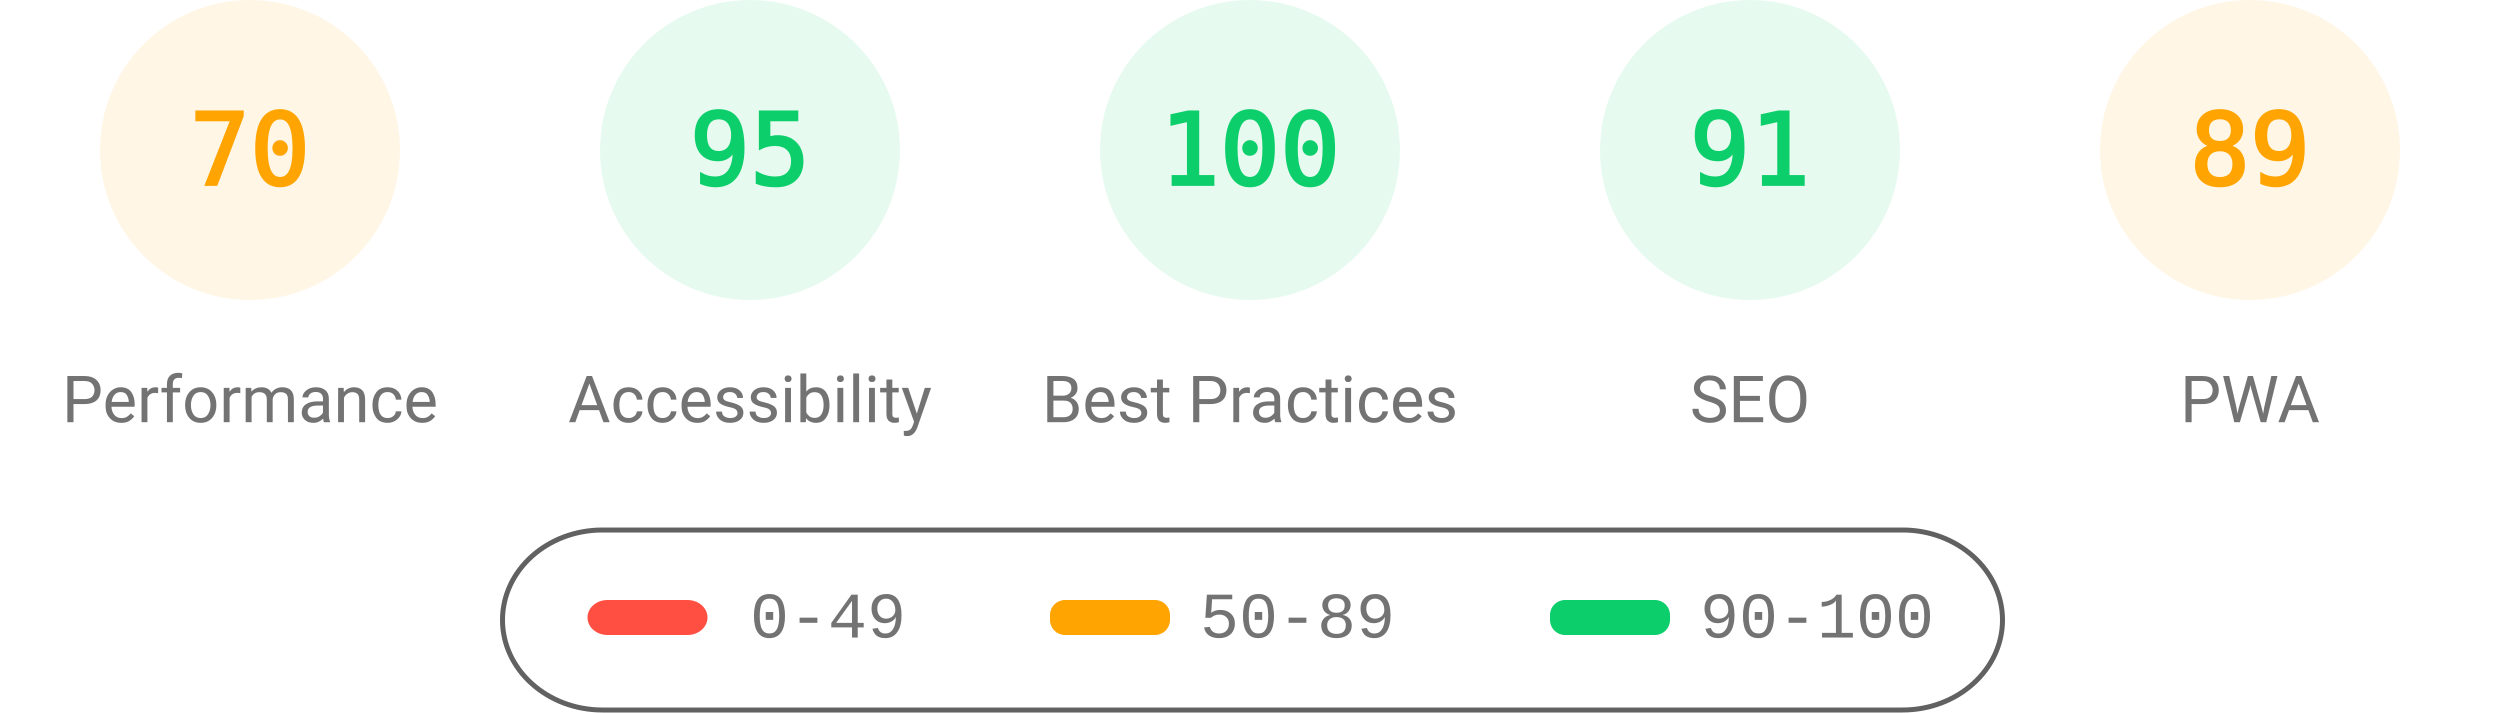
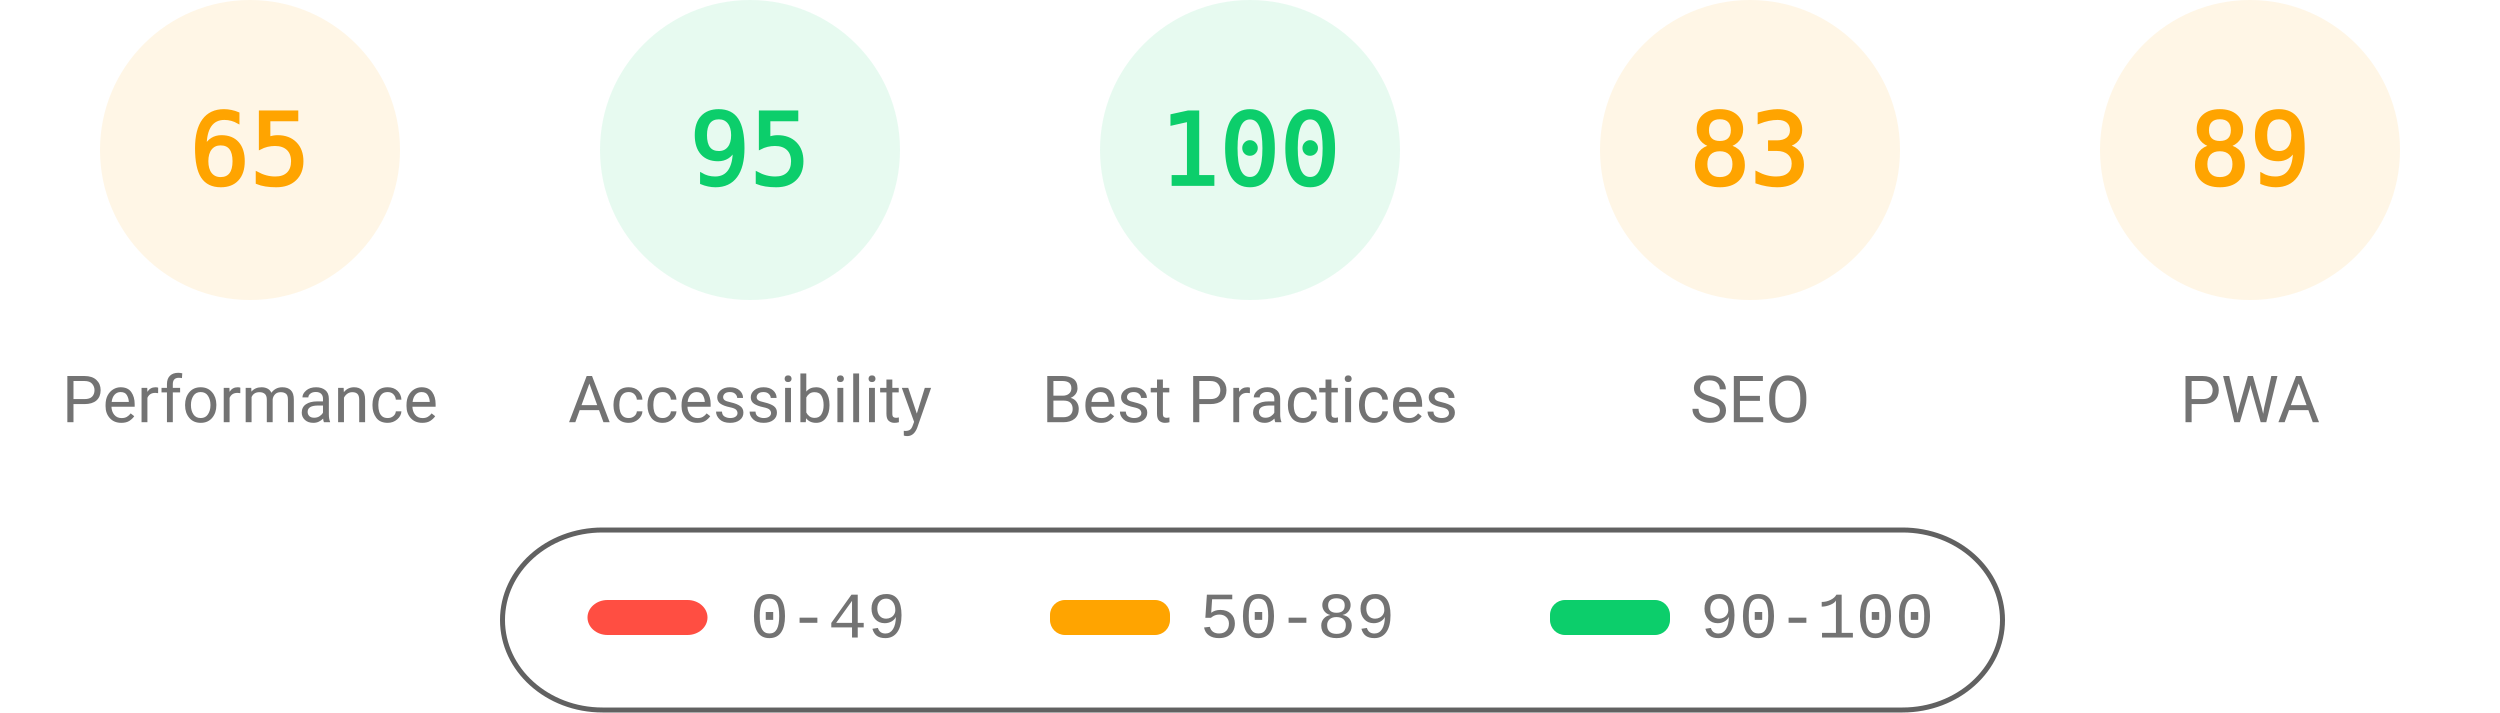
<svg xmlns="http://www.w3.org/2000/svg" fill="none" width="1000" height="285">
  <style>.gauge-base{opacity:.1}.gauge-arc{fill:none;animation-delay:250ms;stroke-linecap:round;transform:rotate(-90deg);transform-origin:100px 60px;animation:load-gauge 1s ease forwards}.guage-text{font-size:40px;font-family:monospace;text-align:center}.guage-red{color:#ff4e42;fill:#ff4e42;stroke:#ff4e42}.guage-orange{color:#ffa400;fill:#ffa400;stroke:#ffa400}.guage-green{color:#0cce6b;fill:#0cce6b;stroke:#0cce6b}.guage-undefined{color:#5c5c5c;fill:#5c5c5c;stroke:#5c5c5c}.guage-title{color:#737373;fill:#737373;stroke:none;font-size:26px;line-height:26px;font-family:Roboto,Halvetica,Arial,sans-serif}@keyframes load-gauge{from{stroke-dasharray:0 352.858}}</style>
  <svg class="guage-div guage-perf guage-orange" viewBox="0 0 200 200" width="200" height="200">
    <circle class="gauge-base" r="56" cx="100" cy="60" stroke-width="8" />
-     <circle class="gauge-arc guage-arc-1" r="56" cx="100" cy="60" stroke-width="8" style="stroke-dasharray:246.301,351.858" />
-     <text class="guage-text" x="100" y="60" alignment-baseline="central" dominant-baseline="central" text-anchor="middle">70</text>
+     <circle class="gauge-arc guage-arc-1" r="56" cx="100" cy="60" stroke-width="8" style="stroke-dasharray:228.708,351.858" />
+     <text class="guage-text" x="100" y="60" alignment-baseline="central" dominant-baseline="central" text-anchor="middle">65</text>
    <text class="guage-title" x="100" y="160" alignment-baseline="central" dominant-baseline="central" text-anchor="middle">Performance</text>
  </svg>
  <svg class="guage-div guage-acc guage-green" viewBox="0 0 200 200" width="200" height="200" x="200">
    <circle class="gauge-base" r="56" cx="100" cy="60" stroke-width="8" />
    <circle class="gauge-arc guage-arc-2" r="56" cx="100" cy="60" stroke-width="8" style="stroke-dasharray:334.265,351.858" />
    <text class="guage-text" x="100" y="60" alignment-baseline="central" dominant-baseline="central" text-anchor="middle">95</text>
    <text class="guage-title" x="100" y="160" alignment-baseline="central" dominant-baseline="central" text-anchor="middle">Accessibility</text>
  </svg>
  <svg class="guage-div guage-best guage-green" viewBox="0 0 200 200" width="200" height="200" x="400">
    <circle class="gauge-base" r="56" cx="100" cy="60" stroke-width="8" />
    <circle class="gauge-arc guage-arc-3" r="56" cx="100" cy="60" stroke-width="8" style="stroke-dasharray:351.858,351.858" />
    <text class="guage-text" x="100" y="60" alignment-baseline="central" dominant-baseline="central" text-anchor="middle">100</text>
    <text class="guage-title" x="100" y="160" alignment-baseline="central" dominant-baseline="central" text-anchor="middle">Best Practices</text>
  </svg>
-   <svg class="guage-div guage-seo guage-green" viewBox="0 0 200 200" width="200" height="200" x="600">
+   <svg class="guage-div guage-seo guage-orange" viewBox="0 0 200 200" width="200" height="200" x="600">
    <circle class="gauge-base" r="56" cx="100" cy="60" stroke-width="8" />
-     <circle class="gauge-arc guage-arc-4" r="56" cx="100" cy="60" stroke-width="8" style="stroke-dasharray:320.191,351.858" />
-     <text class="guage-text" x="100" y="60" alignment-baseline="central" dominant-baseline="central" text-anchor="middle">91</text>
+     <circle class="gauge-arc guage-arc-4" r="56" cx="100" cy="60" stroke-width="8" style="stroke-dasharray:292.042,351.858" />
+     <text class="guage-text" x="100" y="60" alignment-baseline="central" dominant-baseline="central" text-anchor="middle">83</text>
    <text class="guage-title" x="100" y="160" alignment-baseline="central" dominant-baseline="central" text-anchor="middle">SEO</text>
  </svg>
  <svg class="guage-div guage-pwa guage-orange" viewBox="0 0 200 200" width="200" height="200" x="800">
    <circle class="gauge-base" r="56" cx="100" cy="60" stroke-width="8" />
    <circle class="gauge-arc guage-arc-4" r="56" cx="100" cy="60" stroke-width="8" style="stroke-dasharray:313.154,351.858" />
    <text class="guage-text" x="100" y="60" alignment-baseline="central" dominant-baseline="central" text-anchor="middle">89</text>
    <text class="guage-title" x="100" y="160" alignment-baseline="central" dominant-baseline="central" text-anchor="middle">PWA</text>
  </svg>
  <svg width="604" height="76" x="200" y="210">
    <path fill="none" id="canvas_background" d="M-1-1h604v80H-1z" />
    <rect fill-opacity="0" stroke="#616161" stroke-width="2" rx="40" id="svg_2" height="72" width="600" y="2" x="1" fill="#000" />
    <rect stroke="#000" rx="8" id="svg_3" height="14" width="48" y="30" x="35" stroke-opacity="null" stroke-width="0" fill="#ff4e42" />
    <rect stroke="#000" rx="6" id="svg_4" height="14" width="48" y="30" x="220" stroke-opacity="null" stroke-width="0" fill="#ffa400" />
    <rect stroke="#000" rx="6" id="svg_5" height="14" width="48" y="30" x="420" stroke-opacity="null" stroke-width="0" fill="#0cce6b" />
    <text xml:space="preserve" text-anchor="start" font-family="'Courier New', Courier, monospace" font-size="26" id="svg_6" y="45" x="100" stroke-opacity="null" stroke-width="0" stroke="#000" fill="#737373">0-49</text>
    <text xml:space="preserve" text-anchor="start" font-family="'Courier New', Courier, monospace" font-size="26" id="svg_7" y="45" x="280" stroke-opacity="null" stroke-width="0" stroke="#000" fill="#737373">50-89</text>
    <text xml:space="preserve" text-anchor="start" font-family="'Courier New', Courier, monospace" font-size="26" id="svg_8" y="45" x="480" stroke-opacity="null" stroke-width="0" stroke="#000" fill="#737373">90-100</text>
  </svg>
</svg>
